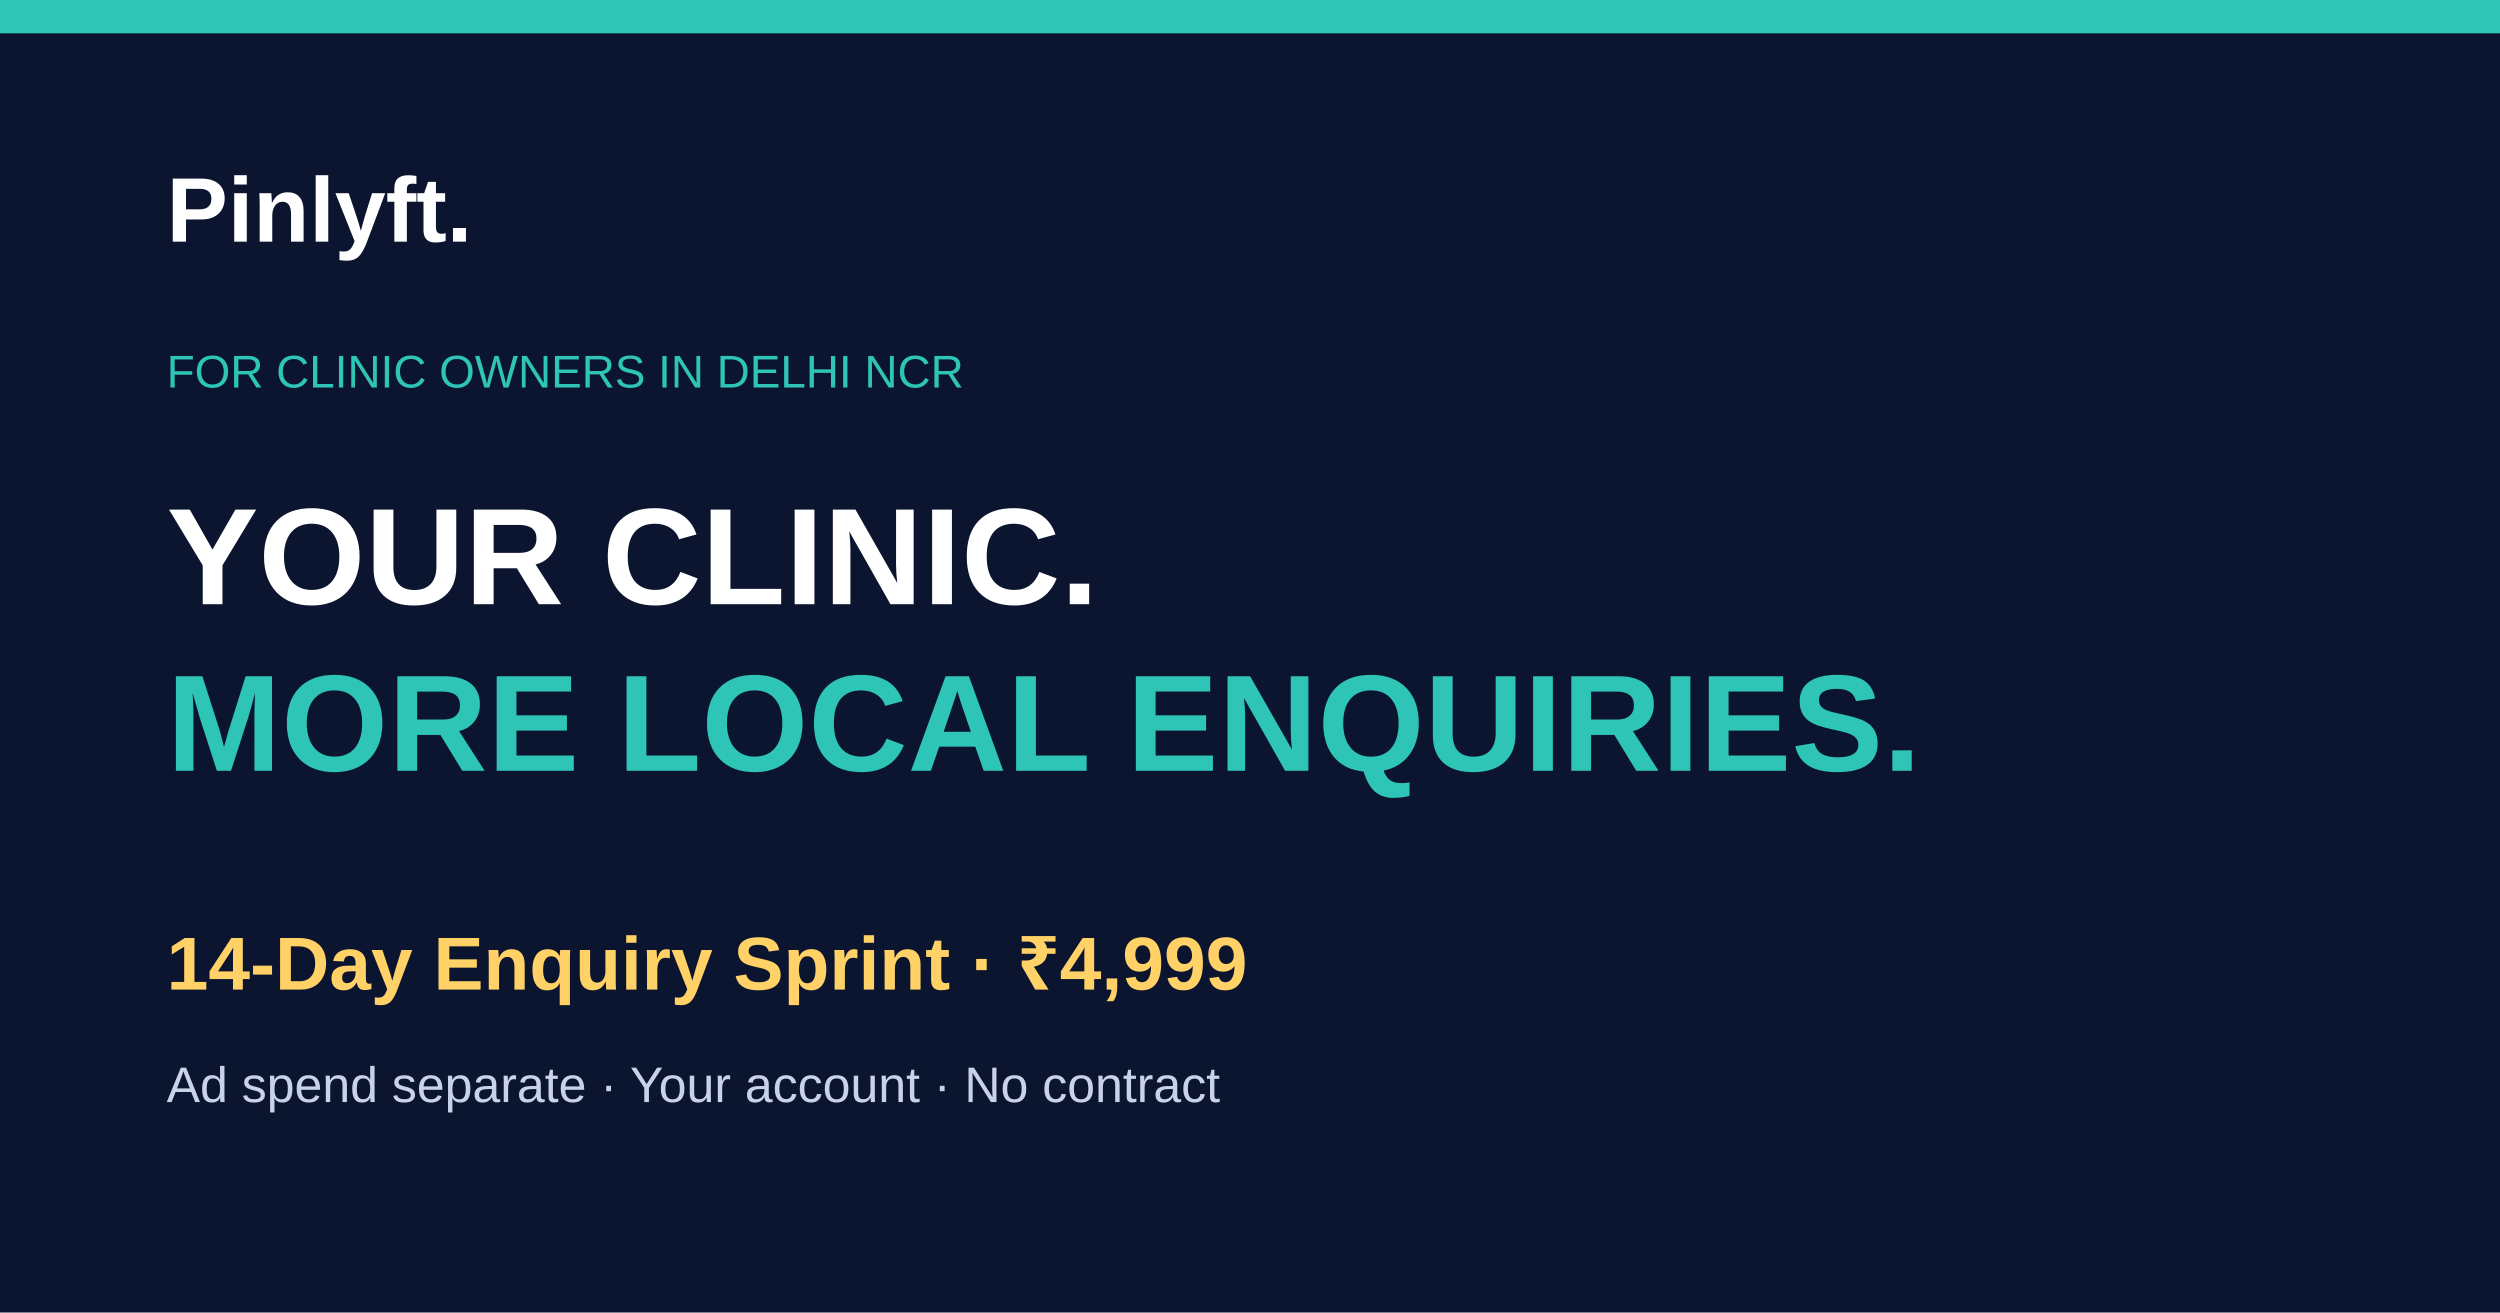
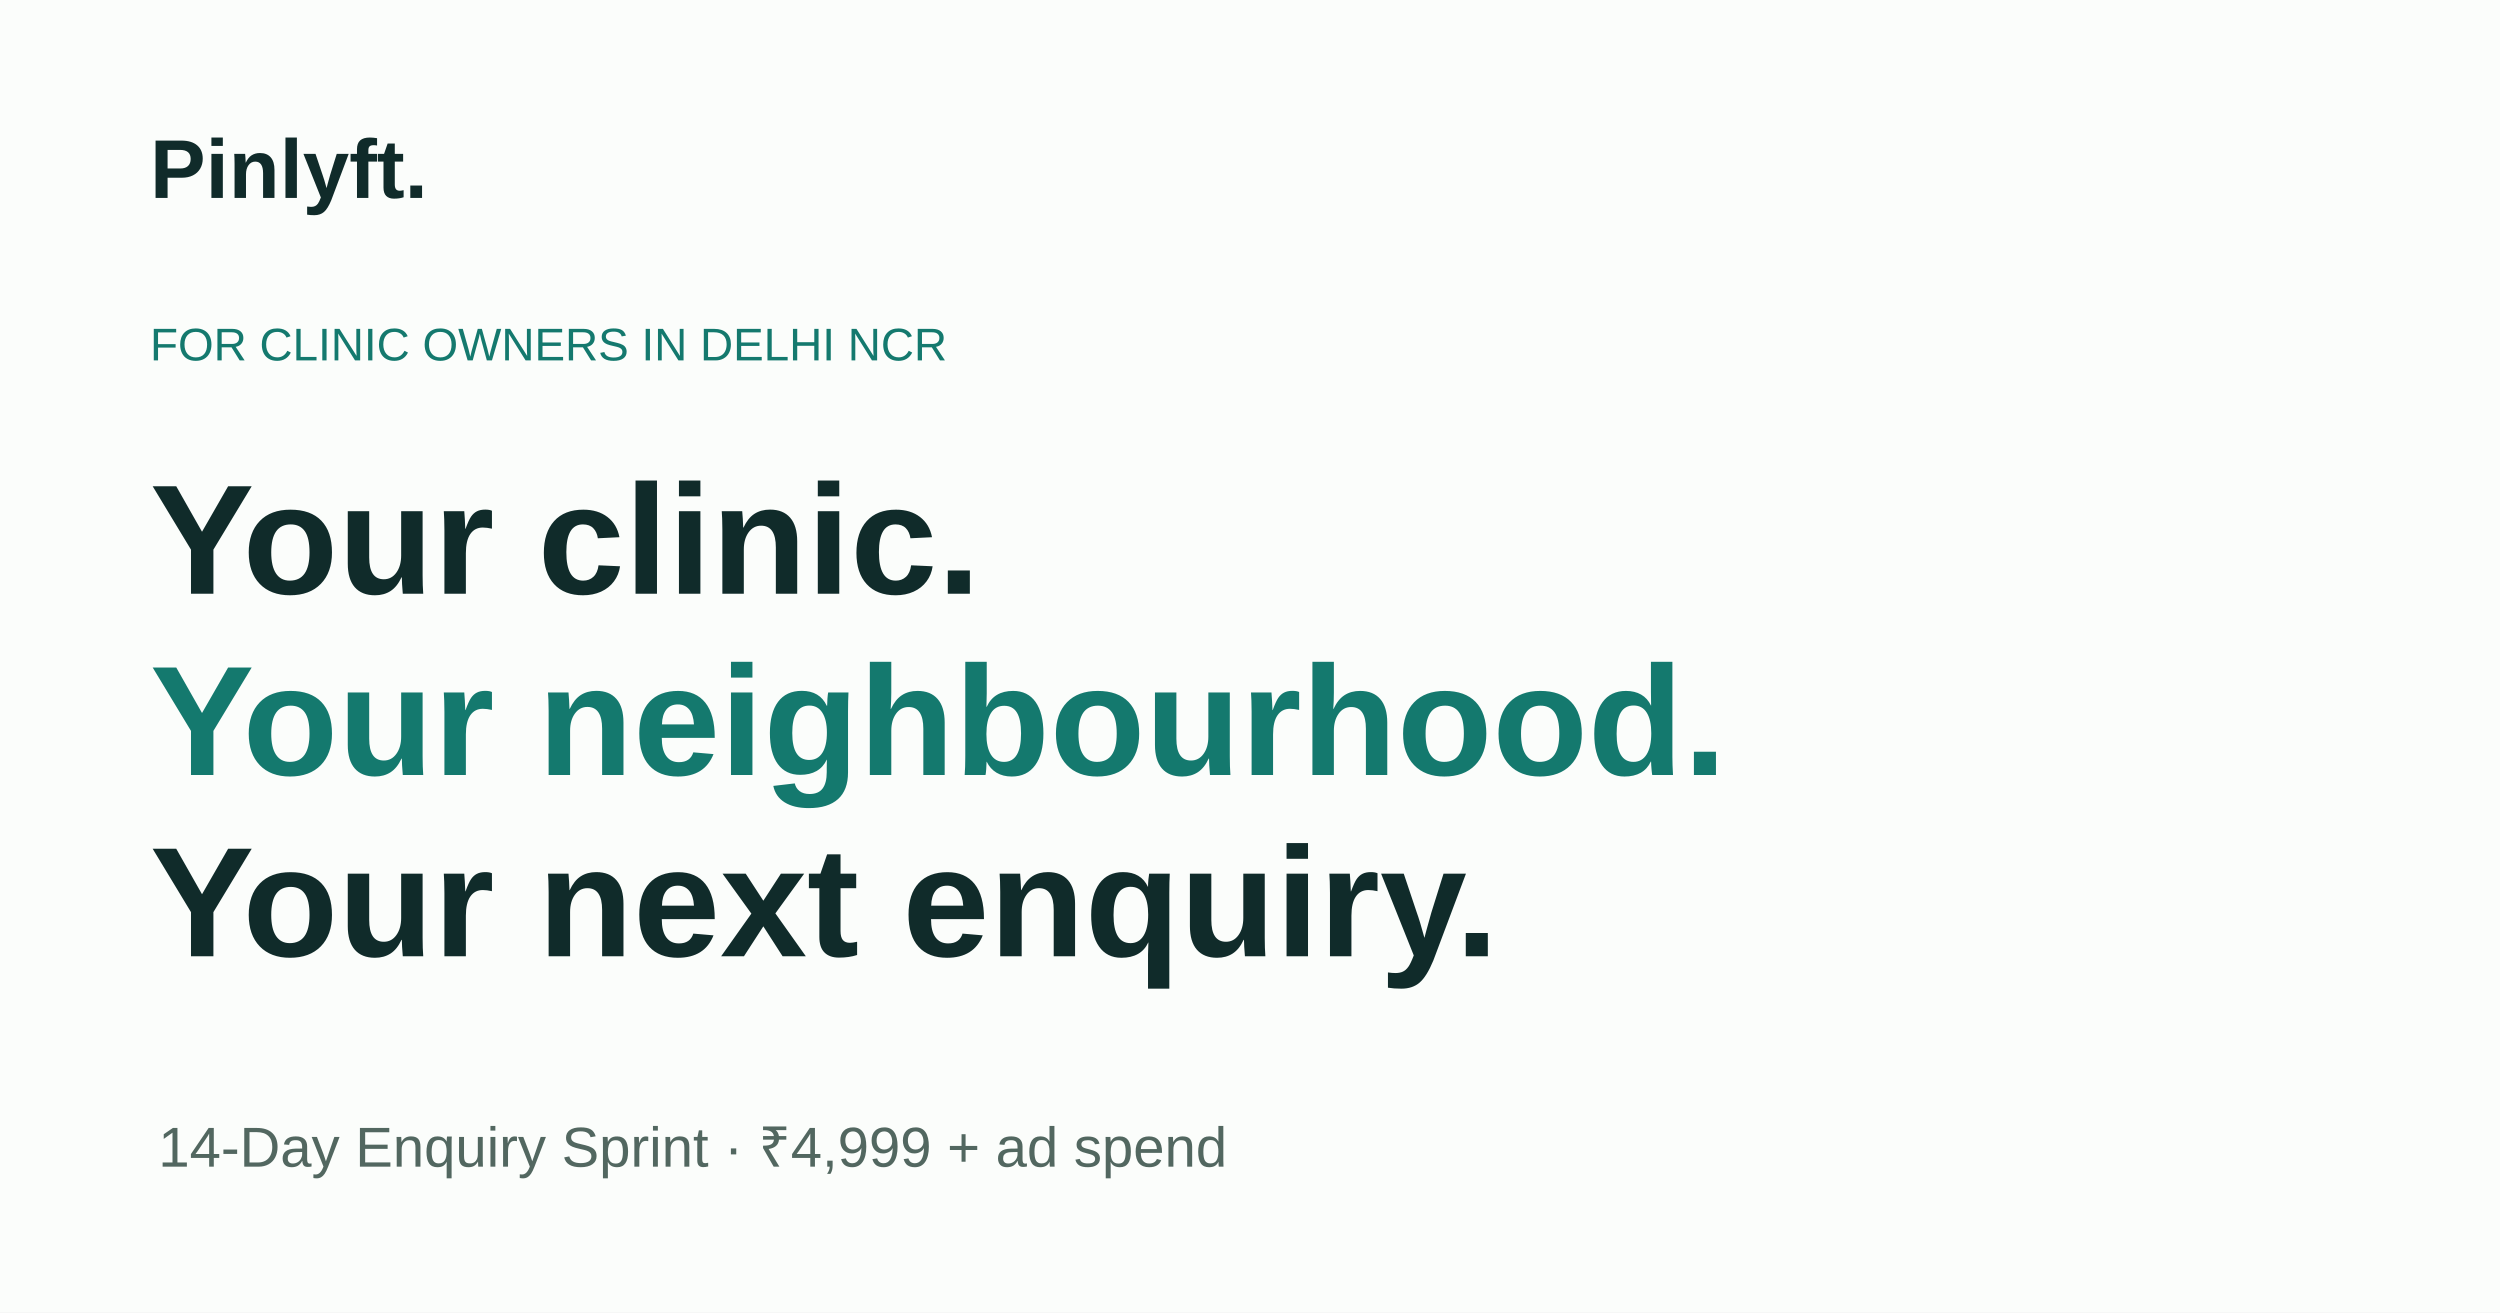
<svg xmlns="http://www.w3.org/2000/svg" width="1200" height="630" viewBox="0 0 1200 630">
-   <rect width="1200" height="630" fill="#0B1530" />
-   <rect x="0" y="0" width="1200" height="16" fill="#2EC4B6" />
+   <rect width="1200" height="630" fill="#FBFDFB" />
  <g font-family="Arial,sans-serif">
-     <text x="80" y="116" fill="white" font-size="44" font-weight="700">Pinlyft.</text>
-     <text x="80" y="186" fill="#2EC4B6" font-size="22">FOR CLINIC OWNERS IN DELHI NCR</text>
-     <text x="80" y="290" fill="white" font-size="66" font-weight="700">YOUR CLINIC.</text>
-     <text x="80" y="370" fill="#2EC4B6" font-size="66" font-weight="700">MORE LOCAL ENQUIRIES.</text>
-     <text x="80" y="475" fill="#FFD166" font-size="36" font-weight="700">14-Day Enquiry Sprint · ₹4,999</text>
-     <text x="80" y="529" fill="#C9D3E8" font-size="24">Ad spend separate · Your account · No contract</text>
+     <text x="72" y="95" fill="#102B2A" font-size="40" font-weight="700">Pinlyft.</text>
+     <text x="72" y="173" fill="#14796E" font-size="22">FOR CLINIC OWNERS IN DELHI NCR</text>
+     <text x="72" y="285" fill="#102B2A" font-size="75" font-weight="700">Your clinic.</text>
+     <text x="72" y="372" fill="#14796E" font-size="75" font-weight="700">Your neighbourhood.</text>
+     <text x="72" y="459" fill="#102B2A" font-size="75" font-weight="700">Your next enquiry.</text>
+     <text x="76" y="560" fill="#526760" font-size="27">14-Day Enquiry Sprint · ₹4,999 + ad spend</text>
  </g>
</svg>
